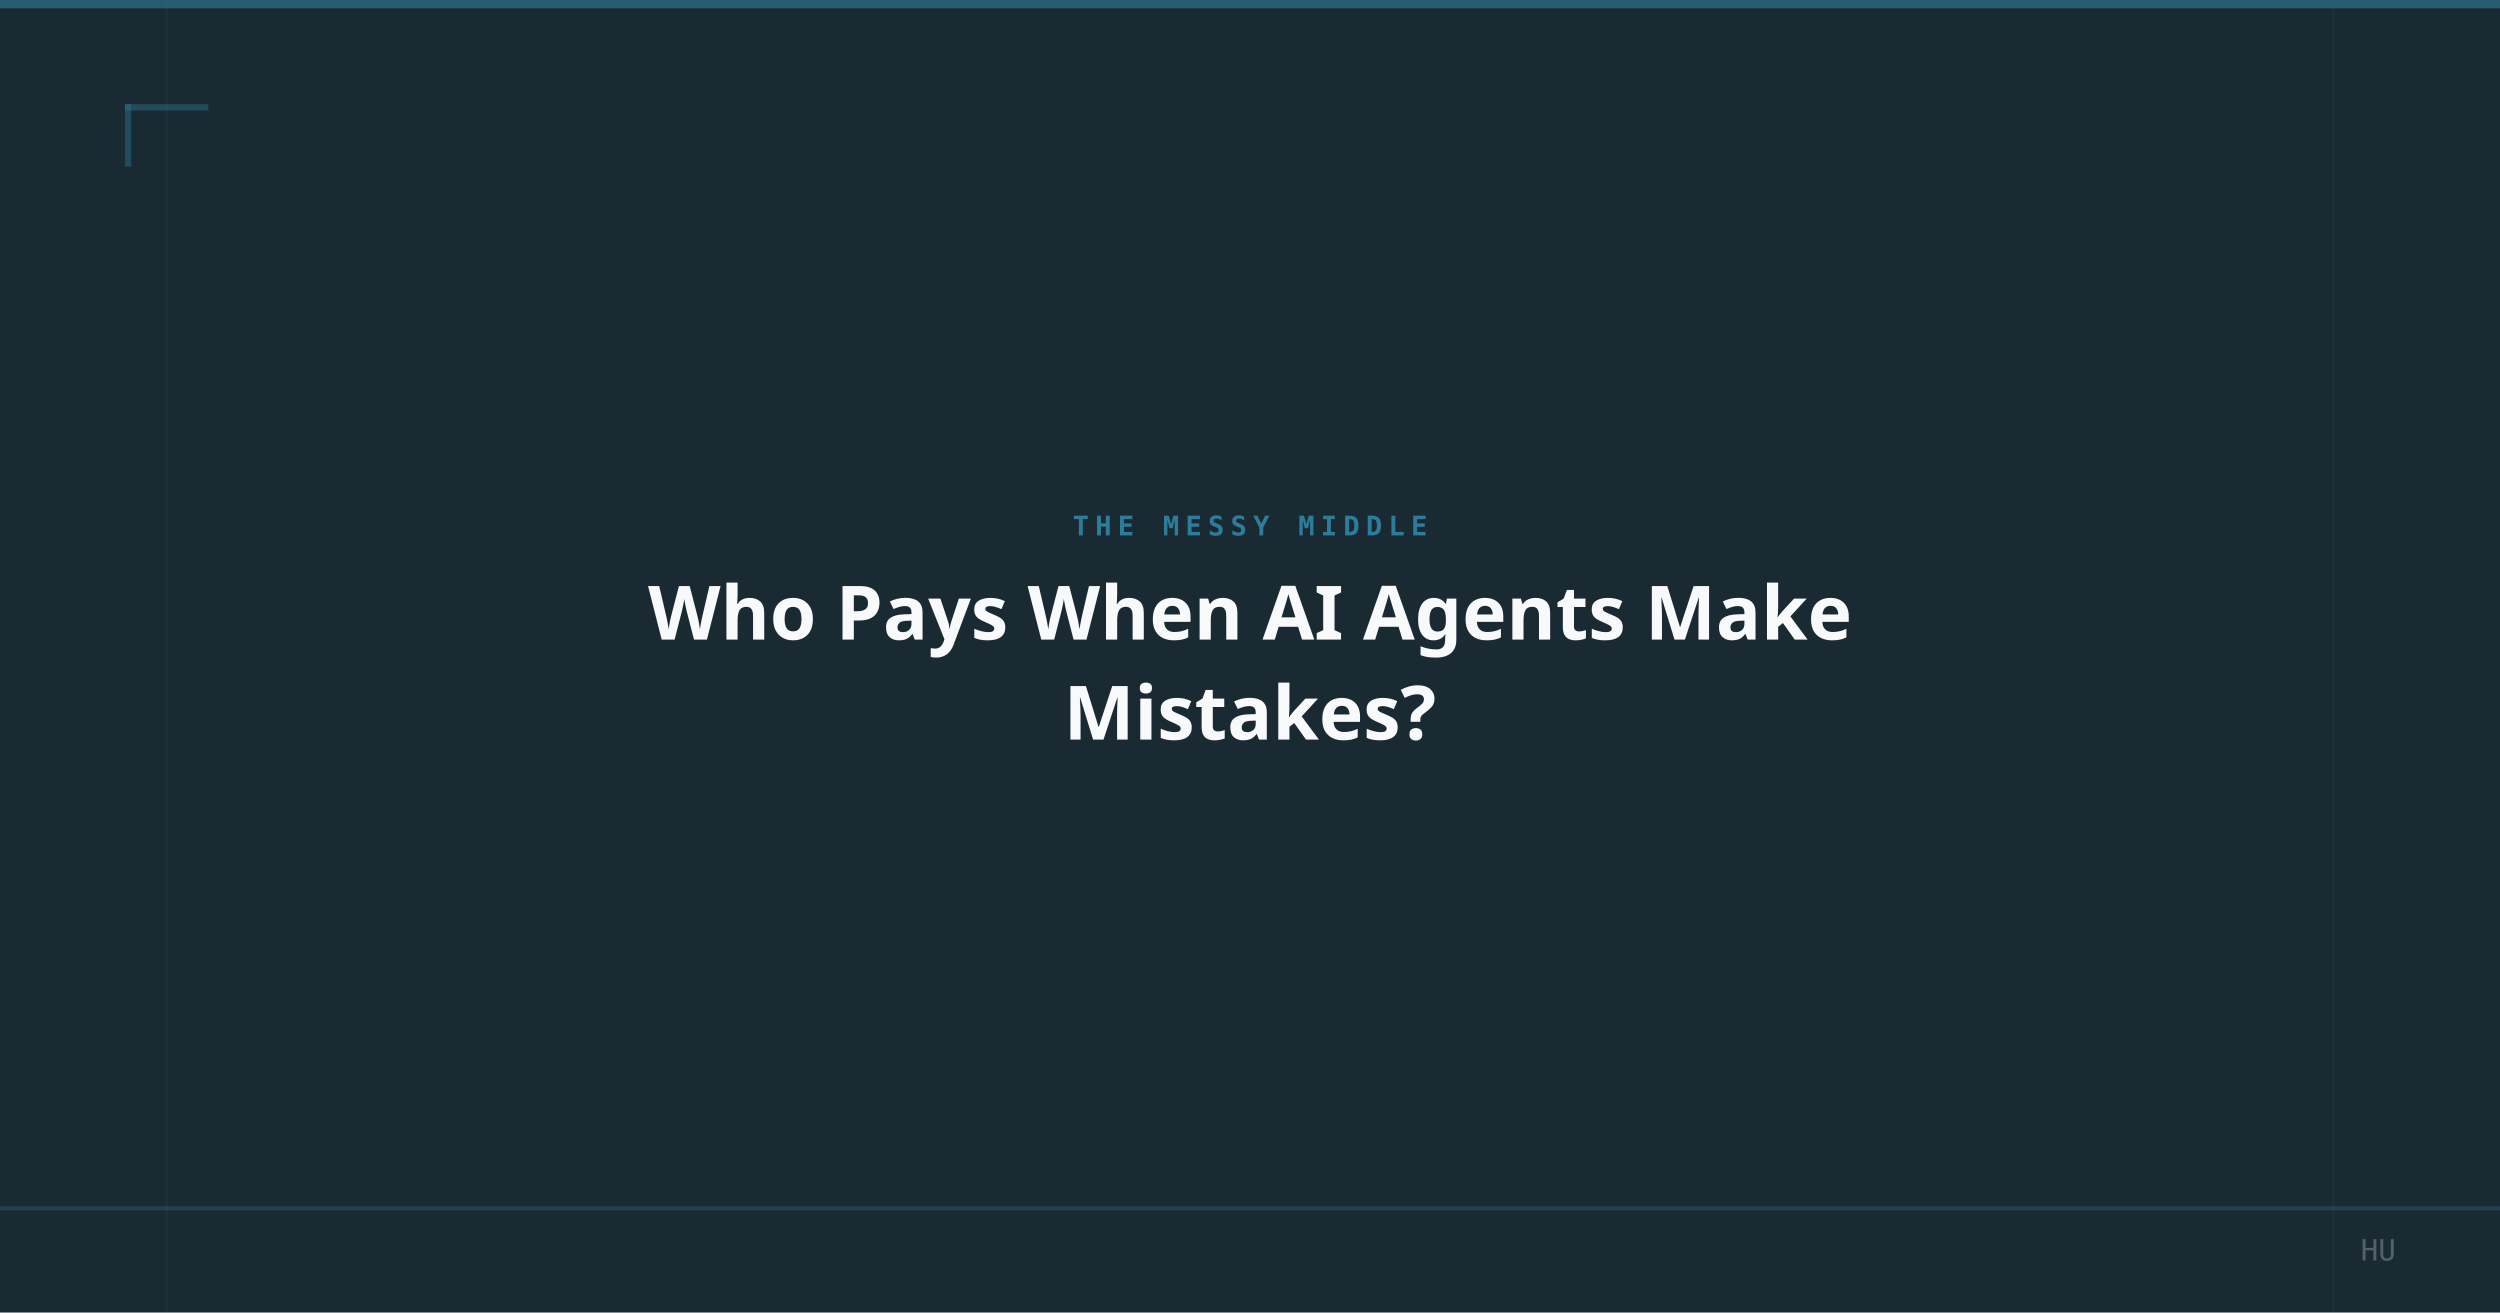
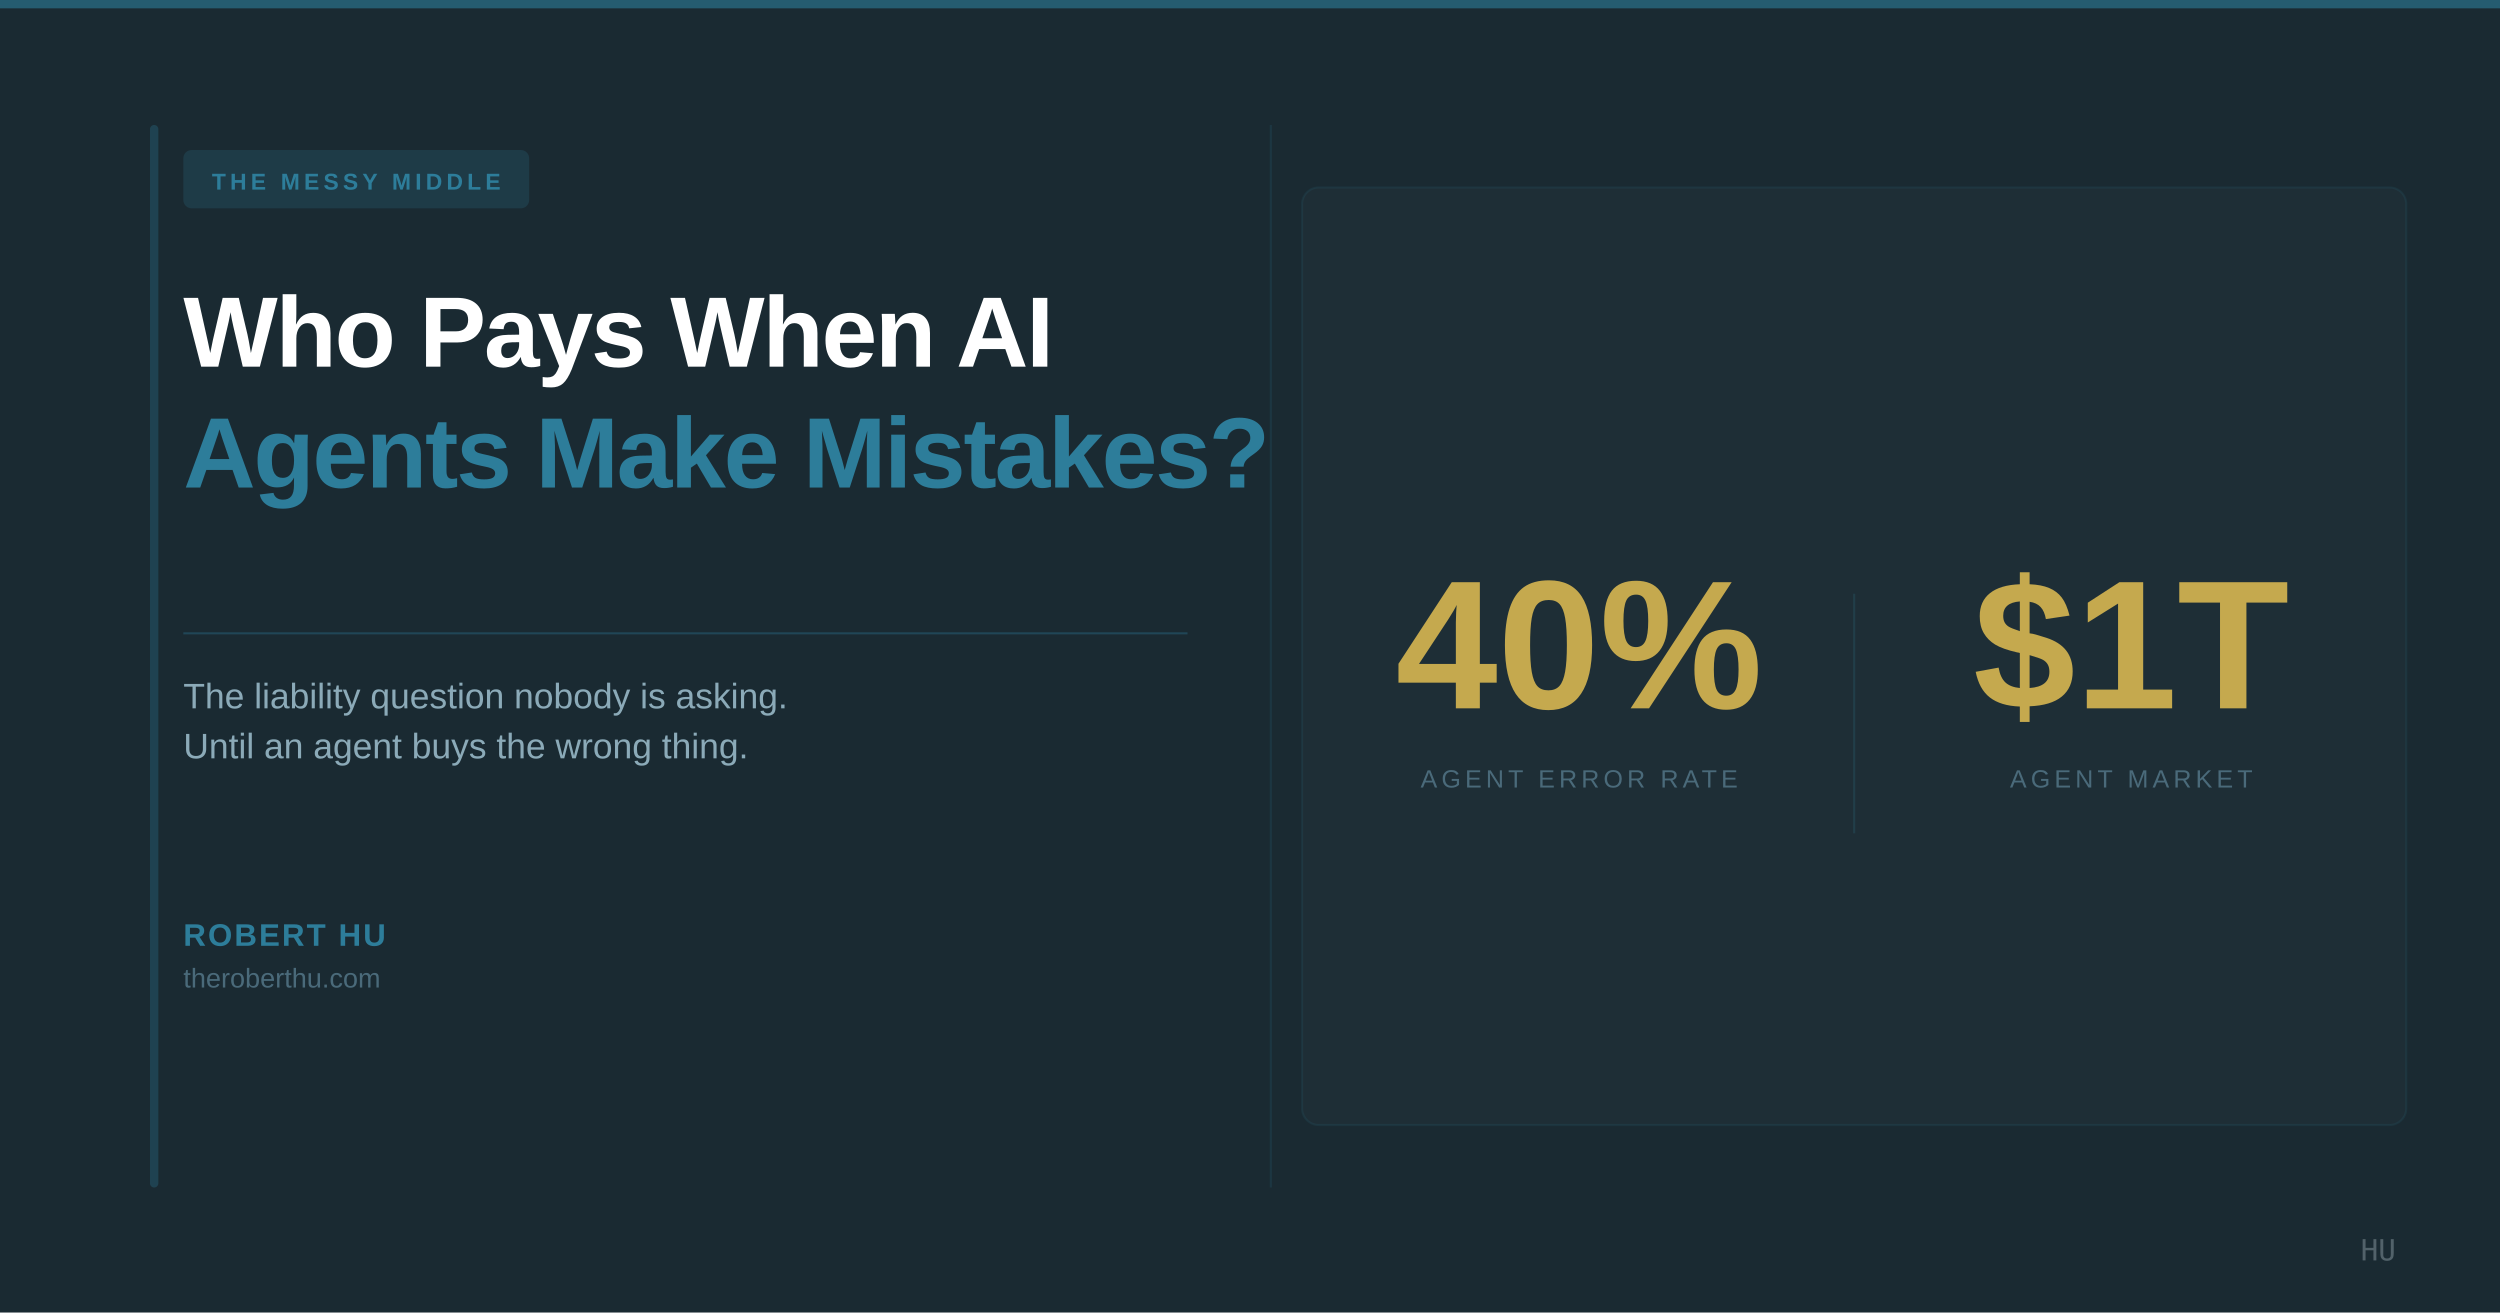
<svg xmlns="http://www.w3.org/2000/svg" width="1200" height="630" viewBox="0 0 1200 630">
  <rect width="1200" height="630" fill="#1a2a32" />
-   <line x1="0" y1="580" x2="1200" y2="580" stroke="#2d7d9a" stroke-width="2" opacity="0.3" />
-   <line x1="80" y1="0" x2="80" y2="630" stroke="#2d7d9a" stroke-width="1" opacity="0.08" />
-   <line x1="1120" y1="0" x2="1120" y2="630" stroke="#2d7d9a" stroke-width="1" opacity="0.08" />
  <rect x="0" y="0" width="1200" height="4" fill="#2d7d9a" opacity="0.6" />
-   <rect x="60" y="50" width="40" height="3" fill="#2d7d9a" opacity="0.4" />
-   <rect x="60" y="50" width="3" height="30" fill="#2d7d9a" opacity="0.4" />
-   <text x="600" y="257" text-anchor="middle" font-family="'JetBrains Mono', monospace" font-size="13" font-weight="600" fill="#2d7d9a" letter-spacing="3" text-transform="uppercase">THE MESSY MIDDLE</text>
-   <text x="600" y="307" text-anchor="middle" font-family="'DM Sans', system-ui, sans-serif" font-size="36" font-weight="700" fill="#f7f9fb">Who Pays When AI Agents Make</text>
-   <text x="600" y="355" text-anchor="middle" font-family="'DM Sans', system-ui, sans-serif" font-size="36" font-weight="700" fill="#f7f9fb">Mistakes?</text>
+   <line x1="610" y1="60" x2="610" y2="570" stroke="#2d7d9a" stroke-opacity="0.15" stroke-width="1" />
+   <rect x="72" y="60" width="4" height="510" rx="2" fill="#2d7d9a" opacity="0.3" />
+   <rect x="88" y="72" width="166" height="28" rx="4" fill="#2d7d9a" opacity="0.2" />
+   <text x="171" y="91" font-family="'Helvetica Neue', Arial, sans-serif" font-size="11" font-weight="600" fill="#2d7d9a" text-anchor="middle" letter-spacing="2">THE MESSY MIDDLE</text>
+   <text x="88" y="176" font-family="'Helvetica Neue', Arial, sans-serif" font-size="48" font-weight="700" fill="#ffffff" letter-spacing="-1">Who Pays When AI</text>
+   <text x="88" y="234" font-family="'Helvetica Neue', Arial, sans-serif" font-size="48" font-weight="700" fill="#2d7d9a" letter-spacing="-1">Agents Make Mistakes?</text>
+   <line x1="88" y1="304" x2="570" y2="304" stroke="#2d7d9a" stroke-opacity="0.35" stroke-width="1" />
+   <text x="88" y="340" font-family="'Helvetica Neue', Arial, sans-serif" font-size="17" fill="#8baab8">The liability question nobody is asking.</text>
+   <text x="88" y="364" font-family="'Helvetica Neue', Arial, sans-serif" font-size="17" fill="#8baab8">Until an agent buys the wrong thing.</text>
+   <text x="88" y="454" font-family="'Helvetica Neue', Arial, sans-serif" font-size="15" fill="#2d7d9a" font-weight="600" letter-spacing="1">ROBERT HU</text>
+   <text x="88" y="474" font-family="'Helvetica Neue', Arial, sans-serif" font-size="13" fill="#4a6a7a">theroberthu.com</text>
+   <rect x="625" y="90" width="530" height="450" rx="8" fill="#ffffff" fill-opacity="0.02" stroke="#2d7d9a" stroke-opacity="0.12" stroke-width="1" />
+   <text x="758" y="340" font-family="'Helvetica Neue', Arial, sans-serif" font-size="88" font-weight="700" fill="#c5a94e" text-anchor="middle">40%</text>
+   <text x="758" y="378" font-family="'Helvetica Neue', Arial, sans-serif" font-size="12" fill="#4a6a7a" text-anchor="middle" letter-spacing="2">AGENT ERROR RATE</text>
+   <line x1="890" y1="285" x2="890" y2="400" stroke="#2d7d9a" stroke-opacity="0.2" stroke-width="1" />
+   <text x="1023" y="340" font-family="'Helvetica Neue', Arial, sans-serif" font-size="88" font-weight="700" fill="#c5a94e" text-anchor="middle">$1T</text>
+   <text x="1023" y="378" font-family="'Helvetica Neue', Arial, sans-serif" font-size="12" fill="#4a6a7a" text-anchor="middle" letter-spacing="2">AGENT MARKET</text>
  <text x="1150" y="605" text-anchor="end" font-family="'JetBrains Mono', monospace" font-size="14" font-weight="500" fill="#8a9aa2" opacity="0.5">HU</text>
</svg>
